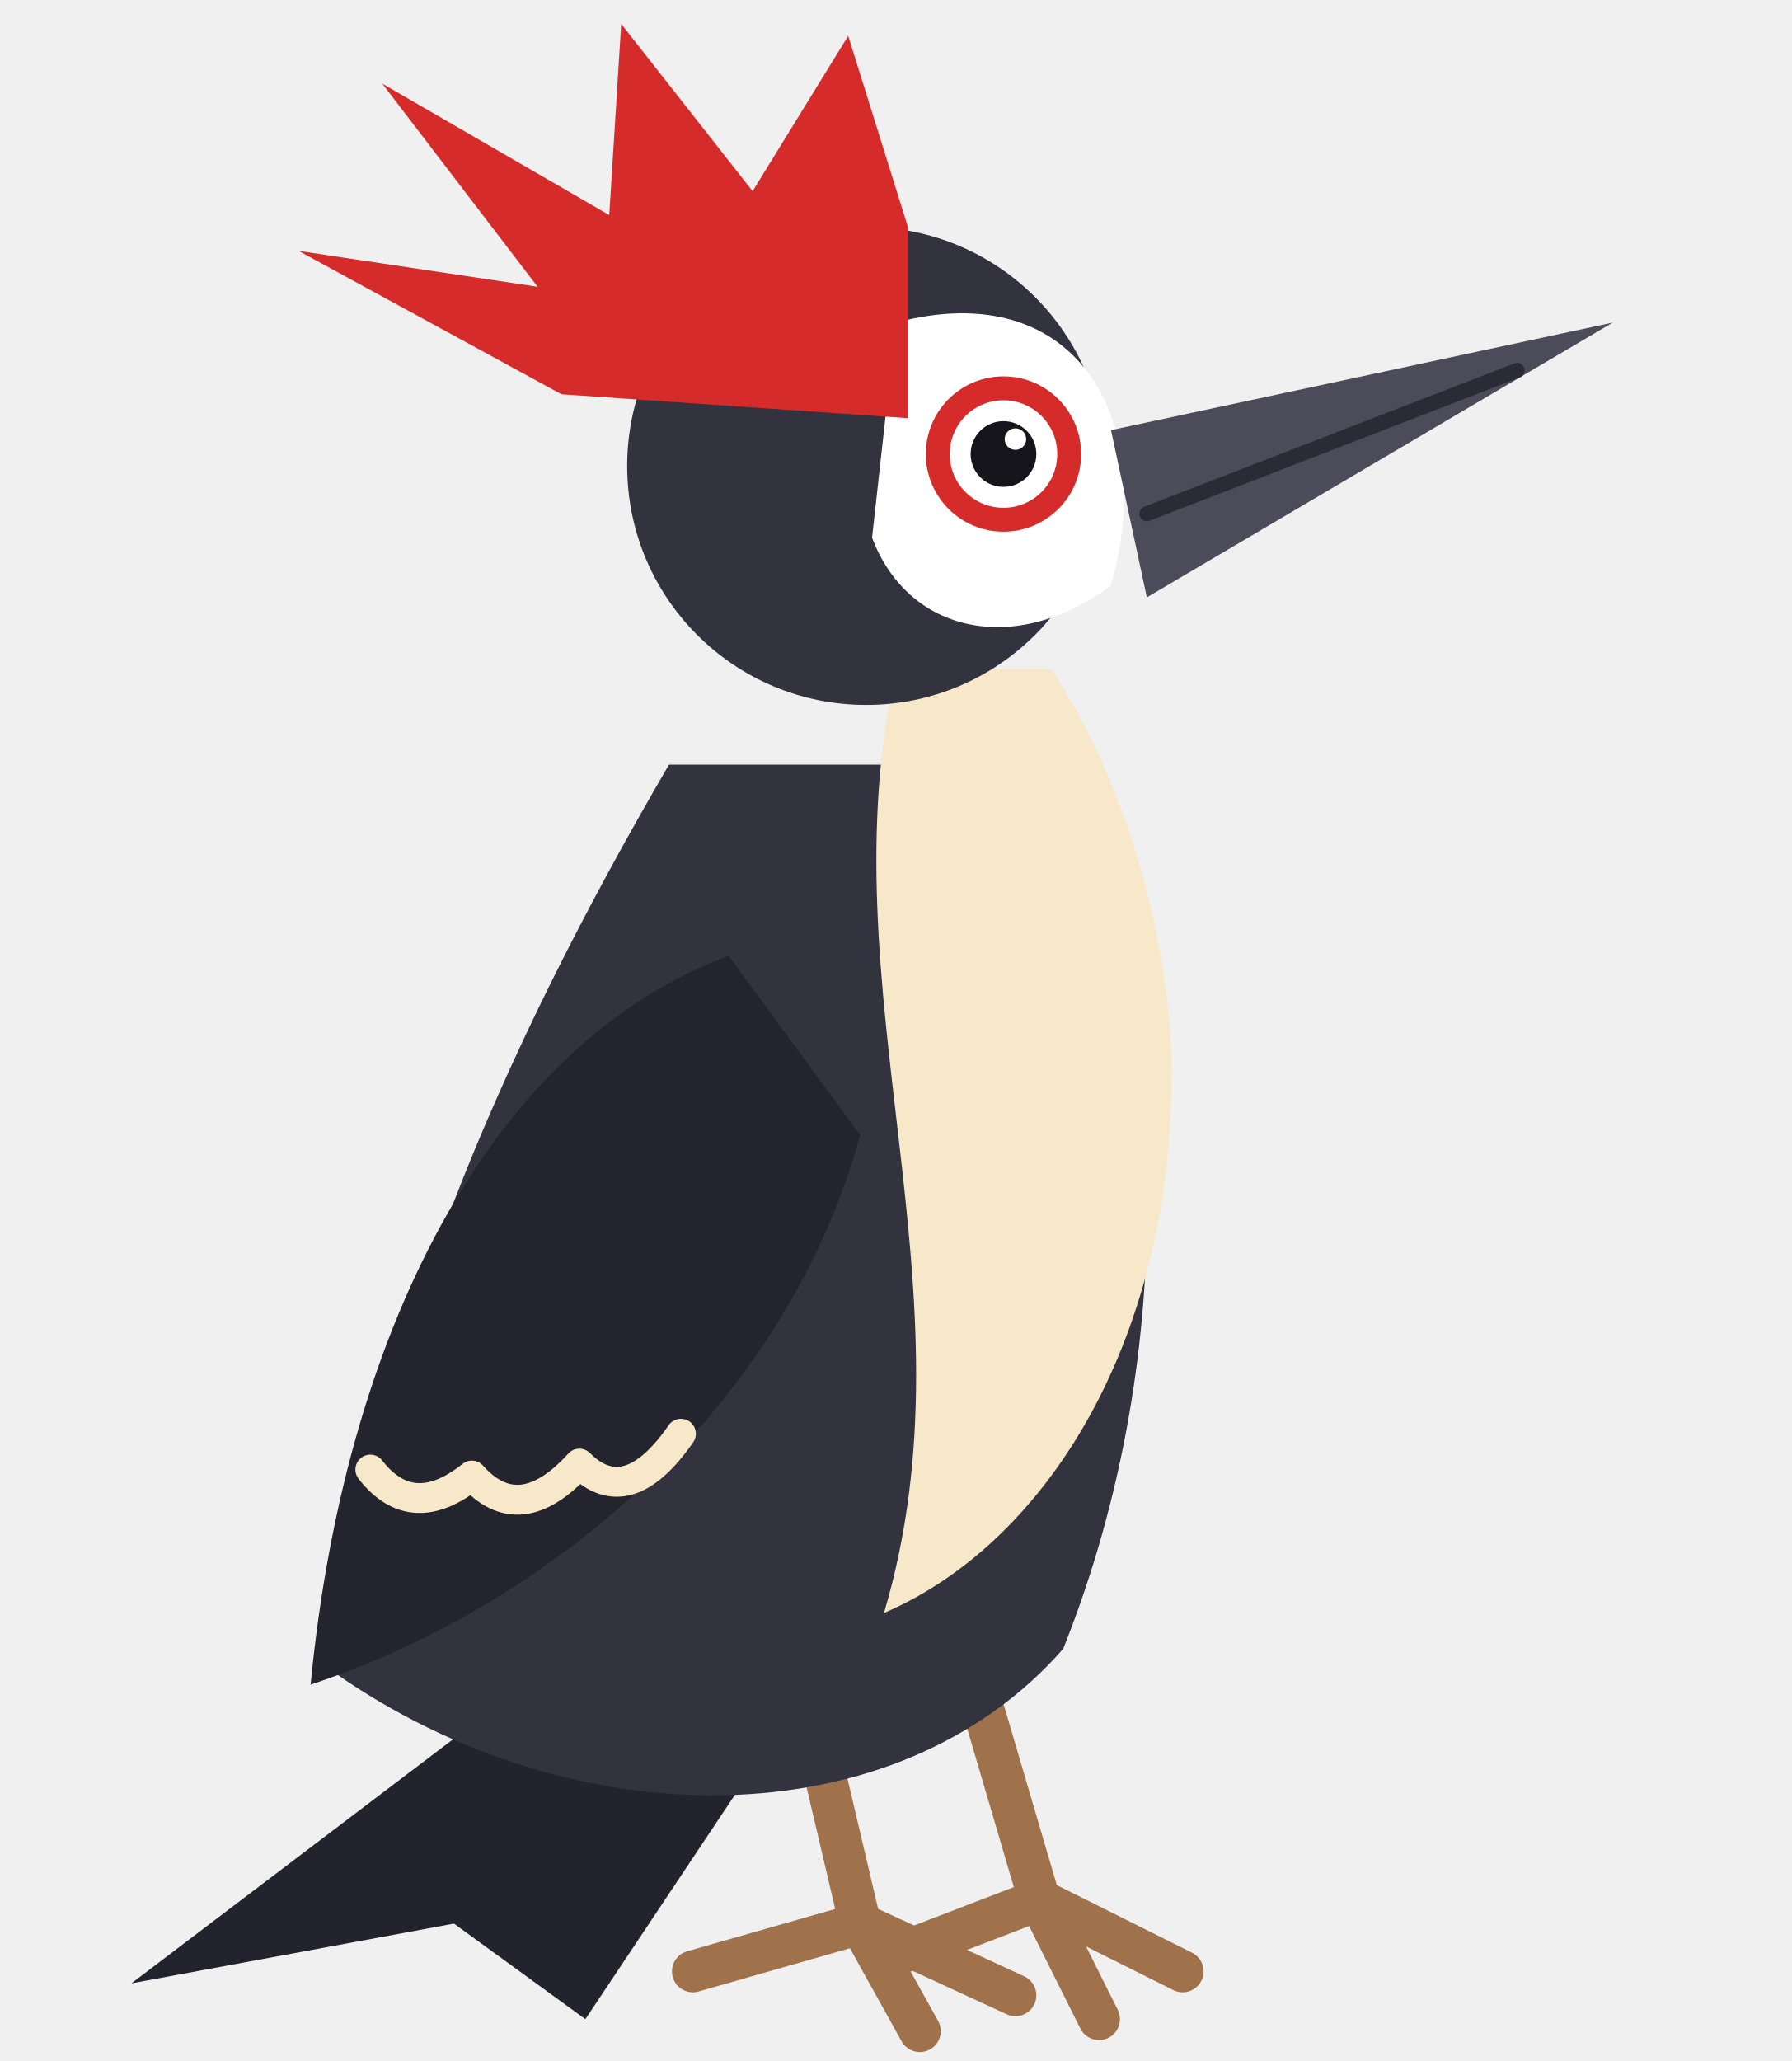
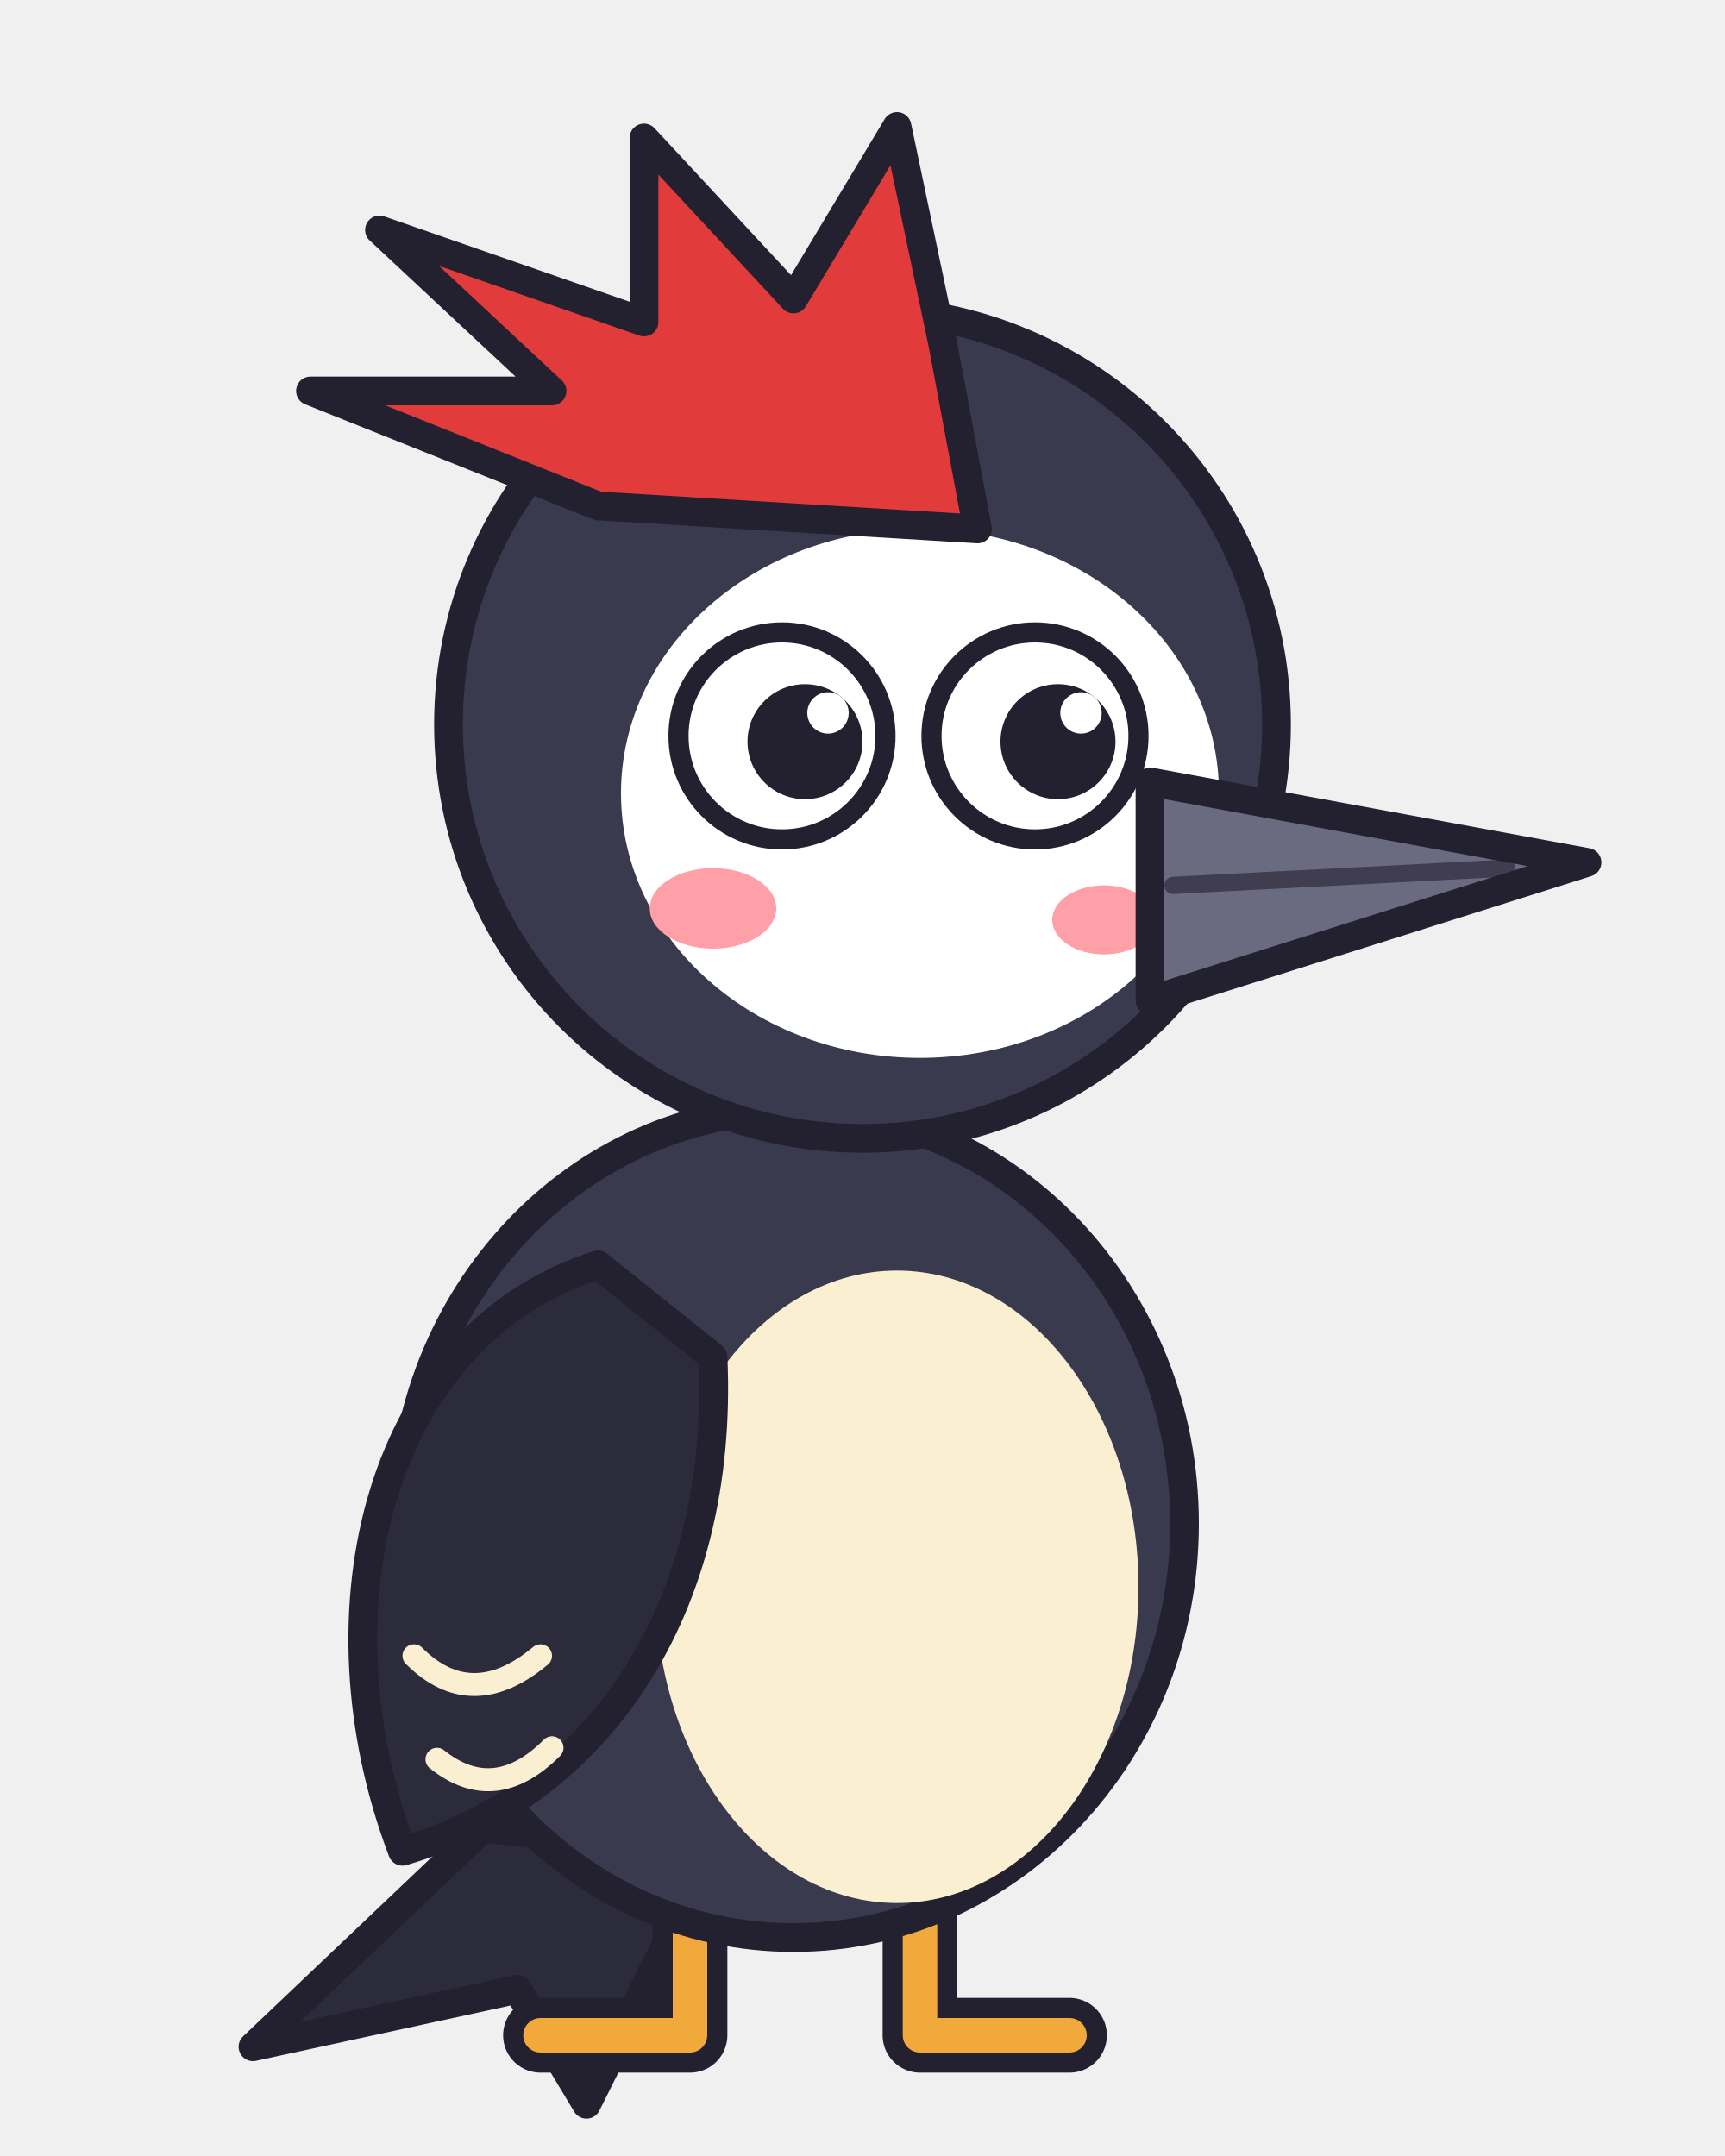
- <svg xmlns="http://www.w3.org/2000/svg" viewBox="0 0 300 345" role="img" aria-label="Scola ağaçkakanı">
-   <g>
+ <svg xmlns="http://www.w3.org/2000/svg" viewBox="0 -30 300 375" role="img" aria-label="Scola ağaçkakanı">
+   <g stroke="#23202f" stroke-width="5" stroke-linecap="round" stroke-linejoin="round">
    <g>
-       <path d="M80 288L22 332L76 322L98 338L126 296Z" fill="#23232d" />
+       <path d="M84 288L44 326L90 316L102 336L124 292Z" fill="#2b2b3b" />
    </g>
-     <g stroke="#a0724c" stroke-width="7" stroke-linecap="round" stroke-linejoin="round" fill="none">
-       <path d="M136 288L144 322M144 322L116 330M144 322L170 334M144 322L154 340" />
-       <path d="M164 284L174 318M174 318L148 328M174 318L198 330M174 318L184 338" />
+     <g fill="none">
+       <path d="M120 296V324M120 324H94M160 296V324M160 324H186" stroke="#23202f" stroke-width="13" />
+       <path d="M120 296V324M120 324H94M160 296V324M160 324H186" stroke="#f2a93b" stroke-width="6" />
    </g>
    <g>
-       <path d="M112 128C84 176 62 226 56 280C96 308 150 308 178 276C198 226 196 168 176 128Z" fill="#33333f" />
-       <path d="M150 112C138 166 164 216 148 270C176 258 198 222 196 174C194 146 184 124 176 112Z" fill="#f7e8c9" />
+       <ellipse cx="138" cy="235" rx="68" ry="72" fill="#3a3a4f" />
+       <ellipse cx="156" cy="246" rx="42" ry="55" fill="#fbefd2" stroke="none" />
      <g>
-         <path d="M122 160C84 174 58 220 52 282C94 268 132 234 144 190Z" fill="#24242e" />
-         <path d="M62 246q7 9 17 1q8 9 18-2q8 8 17-5" stroke="#f7e8c9" stroke-width="5" stroke-linecap="round" stroke-linejoin="round" fill="none" />
+         <path d="M104 190C66 202 54 250 70 292C104 282 126 250 124 206Z" fill="#2b2b3b" />
+         <path d="M72 258q10 10 22 0M76 276q10 8 20-2" fill="none" stroke="#fbefd2" stroke-width="4" />
      </g>
    </g>
    <g>
-       <circle cx="145" cy="78" r="40" fill="#33333f" />
-       <path d="M150 54C180 46 194 70 186 98C170 110 152 106 146 90Z" fill="#fff" />
+       <circle cx="150" cy="96" r="72" fill="#3a3a4f" />
+       <ellipse cx="160" cy="108" rx="52" ry="46" fill="#fff" stroke="none" />
      <g>
-         <path d="M94 66L50 42L90 48L64 14L102 36L104 4L126 32L142 6L152 38L152 70Z" fill="#d62b2b" />
+         <path d="M104 58L54 38L96 38L66 10L112 26L112 -6L138 22L156 -8L164 30L170 62Z" fill="#e23b3b" />
      </g>
+       <ellipse cx="124" cy="128" rx="11" ry="7" fill="#ff9fa8" stroke="none" />
+       <ellipse cx="192" cy="130" rx="9" ry="6" fill="#ff9fa8" stroke="none" />
      <g>
-         <circle cx="168" cy="76" r="11" fill="#fff" stroke="#d62b2b" stroke-width="4" />
-         <circle cx="168" cy="76" r="5.5" fill="#15151b" />
-         <circle cx="170" cy="73.5" r="1.8" fill="#fff" />
+         <circle cx="136" cy="98" r="18" fill="#fff" stroke-width="3.5" />
+         <circle cx="140" cy="99" r="10" fill="#23202f" stroke="none" />
+         <circle cx="144" cy="94" r="3.6" fill="#fff" stroke="none" />
+         <circle cx="180" cy="98" r="18" fill="#fff" stroke-width="3.5" />
+         <circle cx="184" cy="99" r="10" fill="#23202f" stroke="none" />
+         <circle cx="188" cy="94" r="3.6" fill="#fff" stroke="none" />
      </g>
-       <path d="M186 72L270 54L192 100Z" fill="#4b4b59" />
-       <path d="M192 86L254 62" stroke="#2b2b35" stroke-width="2.5" stroke-linecap="round" />
+       <path d="M200 106L276 120L200 144Z" fill="#6a6a80" />
+       <path d="M204 124L262 121" fill="none" stroke-width="3" opacity=".6" />
    </g>
  </g>
</svg>
